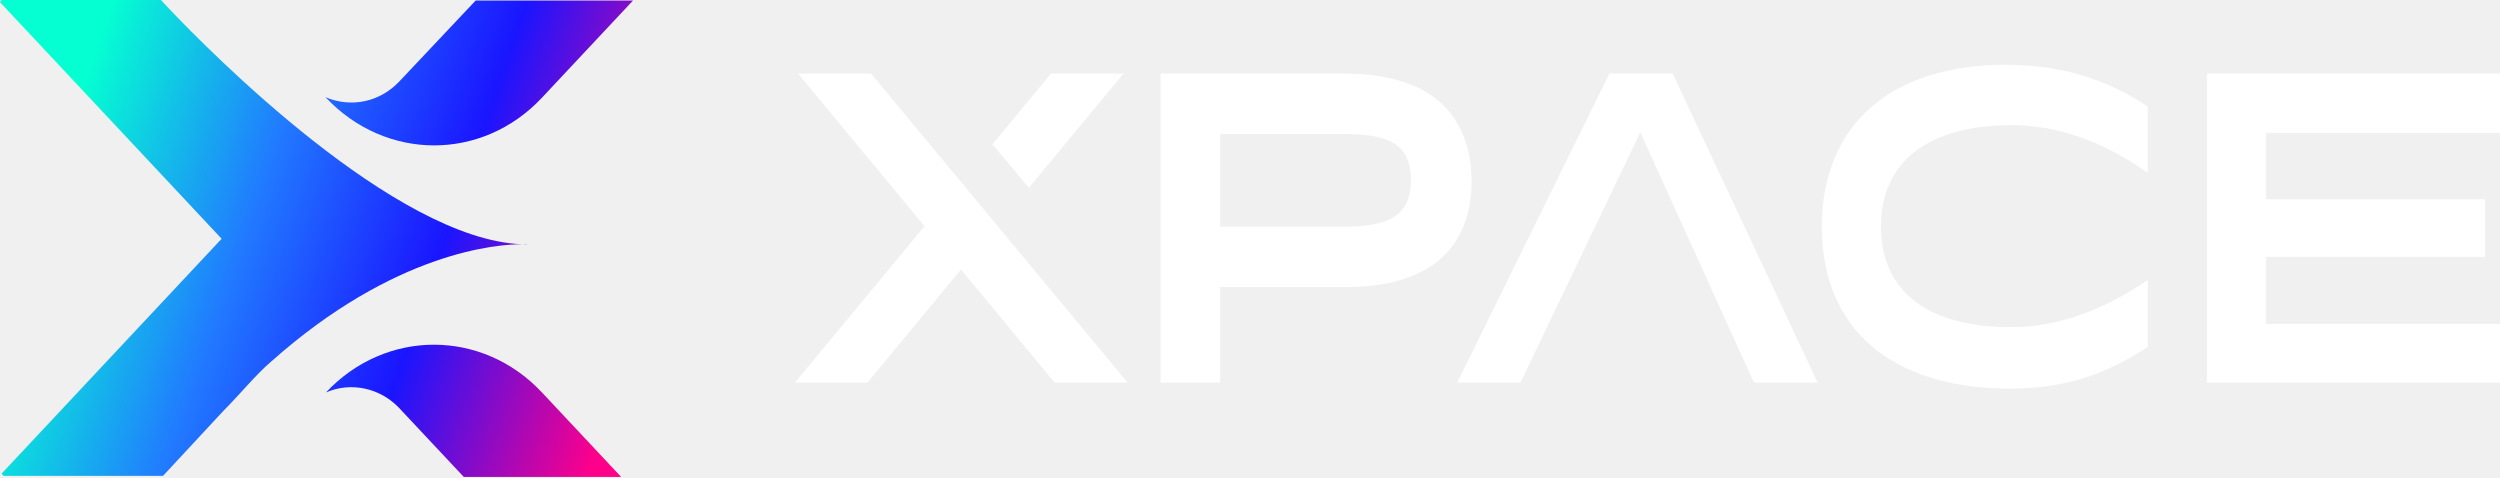
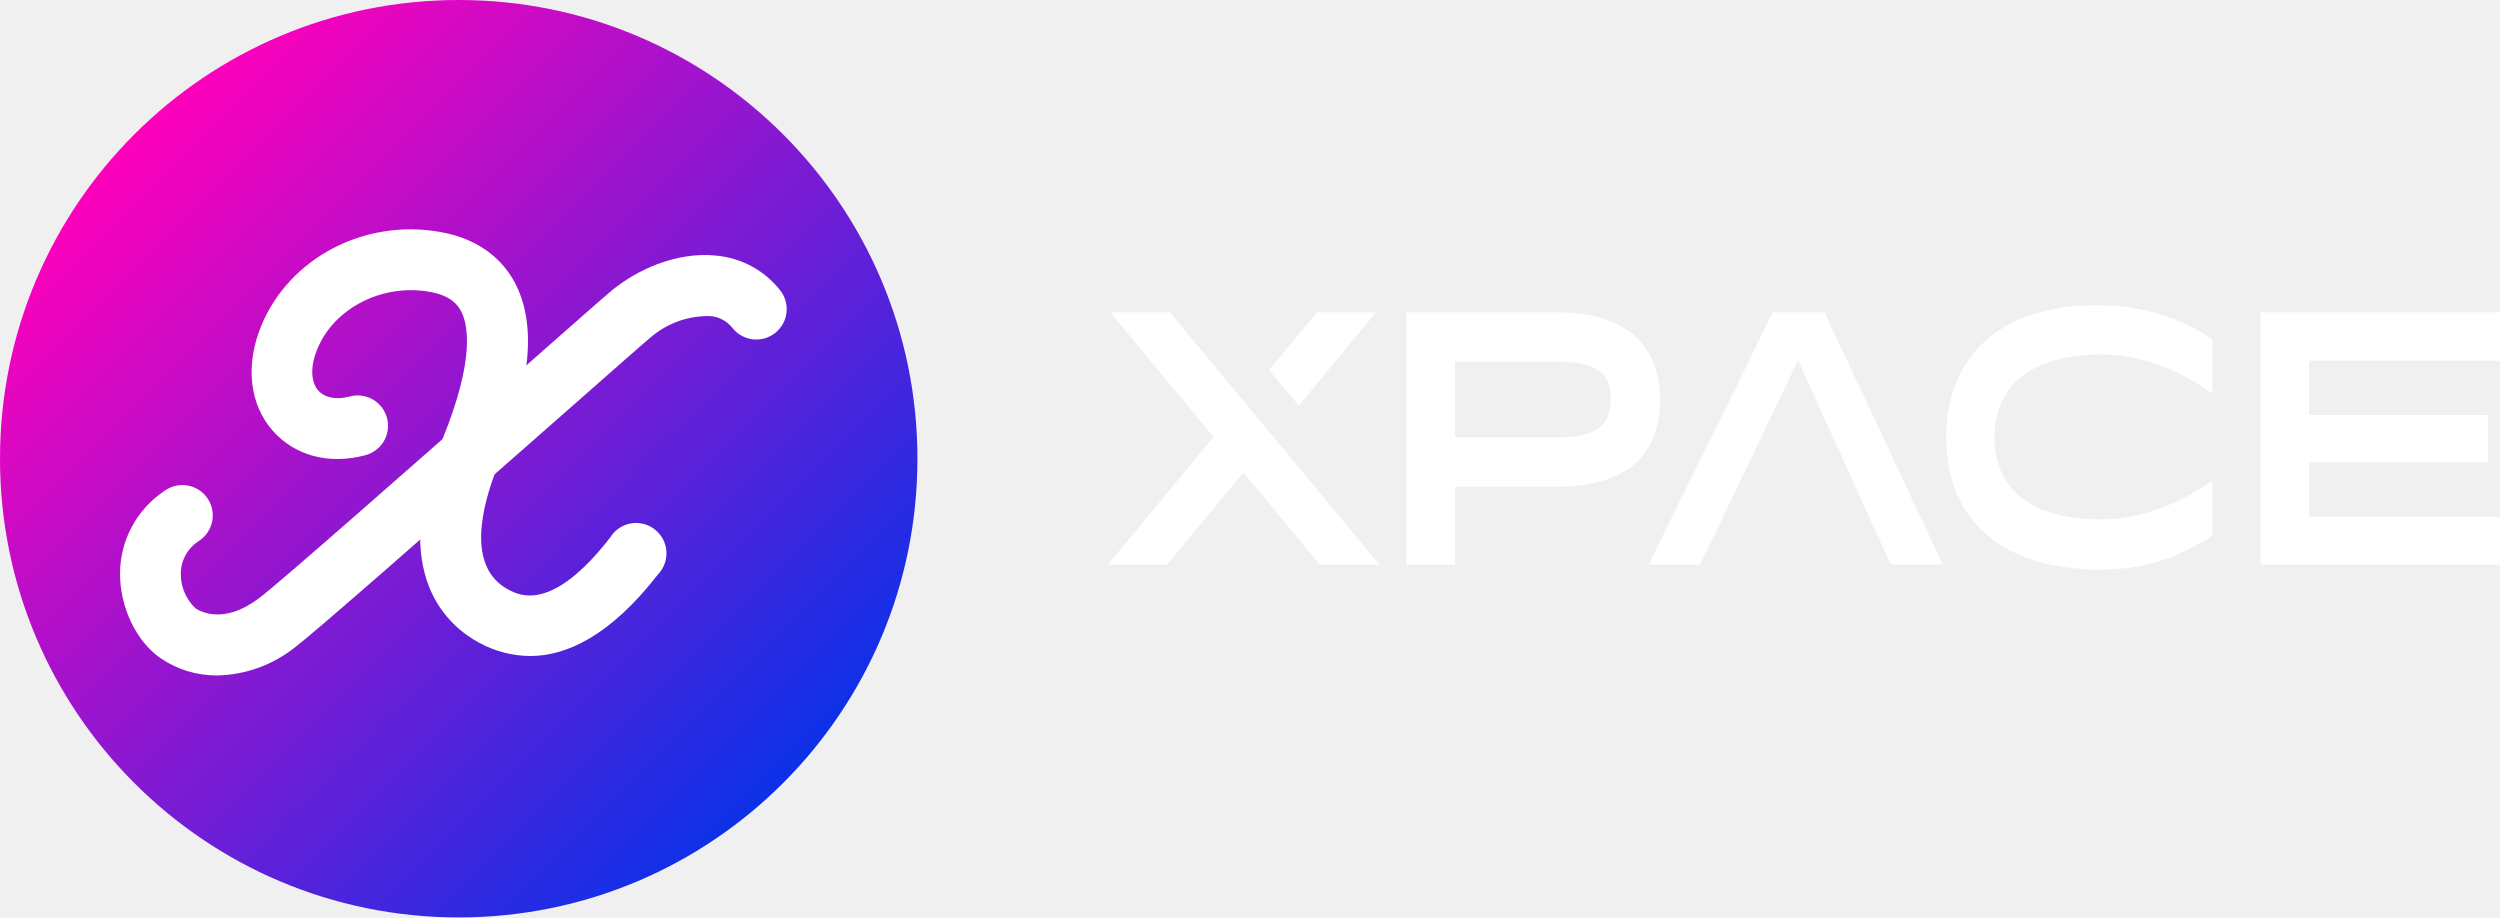
- <svg xmlns="http://www.w3.org/2000/svg" width="89" height="17" viewBox="0 0 89 17" fill="none">
-   <path d="M28.41 2.618L32.913 8.051L28.3 13.62H30.881L34.212 9.594L37.544 13.62H40.143L31.009 2.618H28.41Z" fill="white" />
-   <path d="M39.997 2.618H37.416L35.329 5.139L36.629 6.683L39.997 2.618Z" fill="white" />
-   <path d="M51.218 3.595C50.449 2.951 49.314 2.618 47.85 2.618H41.315V13.62H43.438V10.22H47.923C49.369 10.22 50.486 9.887 51.255 9.243C52.005 8.598 52.39 7.64 52.39 6.429C52.371 5.198 51.987 4.26 51.218 3.595ZM47.795 8.07H43.438V4.768H47.795C49.296 4.768 50.23 5.041 50.23 6.409C50.23 7.777 49.296 8.07 47.795 8.07Z" fill="white" />
-   <path d="M57.295 2.618L51.877 13.62H54.129L58.394 4.709L62.439 13.62H64.709L59.547 2.618H57.295Z" fill="white" />
-   <path d="M66.594 3.83C65.46 4.826 64.856 6.292 64.856 8.07C64.856 9.848 65.46 11.314 66.613 12.31C67.766 13.307 69.468 13.834 71.537 13.834C73.422 13.834 74.887 13.385 76.461 12.349V9.965C74.832 11.079 73.203 11.646 71.61 11.646C70.109 11.646 68.938 11.333 68.15 10.708C67.363 10.083 66.961 9.203 66.961 8.07C66.961 6.937 67.363 6.038 68.15 5.413C68.956 4.787 70.109 4.455 71.61 4.455C73.221 4.455 74.868 5.022 76.461 6.155V3.791C74.923 2.775 73.312 2.306 71.39 2.306C69.395 2.306 67.729 2.833 66.594 3.83Z" fill="white" />
-   <path d="M89 4.729V2.618H78.566V13.62H89V11.529H80.671V9.145H88.469V7.093H80.671V4.729H89Z" fill="white" />
-   <path d="M19.294 3.478L22.534 0.02H16.932L14.223 2.892C13.528 3.634 12.502 3.849 11.587 3.459C13.729 5.745 17.17 5.745 19.294 3.478Z" fill="url(#paint0_linear_104_6941)" />
-   <path d="M11.605 13.971C12.502 13.581 13.546 13.815 14.223 14.538L16.511 16.98H22.113L19.294 13.971C17.17 11.705 13.729 11.705 11.605 13.971Z" fill="url(#paint1_linear_104_6941)" />
-   <path d="M6.022 0.313L5.784 0.059C5.748 0.02 5.73 0 5.73 0H0.055L0 0.078L7.89 8.5L0.055 16.863L0.128 16.941H5.784L5.73 17C5.748 16.98 5.766 16.961 5.784 16.941H5.803L7.963 14.616C8.549 14.03 9.098 13.346 9.647 12.877C14.058 8.949 17.72 8.695 18.58 8.695C14.058 8.52 7.469 1.837 6.022 0.313Z" fill="url(#paint2_linear_104_6941)" />
-   <path d="M18.58 8.695C18.635 8.695 18.708 8.695 18.763 8.695C18.763 8.715 18.708 8.695 18.58 8.695Z" fill="url(#paint3_linear_104_6941)" />
+ <svg xmlns="http://www.w3.org/2000/svg" width="109" height="40" viewBox="0 0 109 40" fill="none">
+   <path d="M48.41 13.618L52.913 19.051L48.3 24.62H50.881L54.212 20.594L57.544 24.62H60.143L51.009 13.618H48.41Z" fill="white" />
+   <path d="M59.997 13.618H57.416L55.329 16.139L56.629 17.683L59.997 13.618Z" fill="white" />
+   <path d="M71.218 14.595C70.449 13.951 69.314 13.618 67.85 13.618H61.315V24.62H63.438V21.22H67.923C69.369 21.22 70.486 20.887 71.255 20.242C72.005 19.598 72.389 18.64 72.389 17.429C72.371 16.198 71.987 15.26 71.218 14.595ZM67.795 19.07H63.438V15.768H67.795C69.296 15.768 70.23 16.041 70.23 17.409C70.23 18.777 69.296 19.07 67.795 19.07Z" fill="white" />
+   <path d="M77.295 13.618L71.877 24.62H74.129L78.394 15.709L82.439 24.62H84.709L79.547 13.618H77.295Z" fill="white" />
+   <path d="M86.594 14.83C85.46 15.826 84.855 17.292 84.855 19.07C84.855 20.848 85.46 22.314 86.613 23.31C87.766 24.307 89.468 24.834 91.537 24.834C93.422 24.834 94.887 24.385 96.461 23.349V20.965C94.832 22.079 93.203 22.646 91.61 22.646C90.109 22.646 88.938 22.333 88.15 21.708C87.363 21.083 86.96 20.203 86.96 19.07C86.96 17.937 87.363 17.038 88.15 16.413C88.956 15.787 90.109 15.455 91.61 15.455C93.221 15.455 94.868 16.022 96.461 17.155V14.791C94.923 13.775 93.312 13.306 91.39 13.306C89.395 13.306 87.729 13.833 86.594 14.83Z" fill="white" />
+   <path d="M109 15.729V13.618H98.566V24.62H109V22.529H100.671V20.145H108.469V18.093H100.671V15.729H109Z" fill="white" />
+   <path d="M20 40C31.046 40 40 31.046 40 20C40 8.954 31.046 0 20 0C8.954 0 0 8.954 0 20C0 31.046 8.954 40 20 40Z" fill="url(#paint0_linear_403_280)" />
+   <path d="M9.475 29.45C8.59 29.457 7.724 29.193 6.994 28.693C5.944 27.965 5.237 26.486 5.234 25.032C5.231 24.315 5.406 23.608 5.743 22.976C6.081 22.343 6.57 21.803 7.167 21.406C7.309 21.302 7.47 21.227 7.642 21.185C7.813 21.144 7.991 21.137 8.165 21.166C8.339 21.194 8.506 21.257 8.656 21.351C8.805 21.444 8.934 21.567 9.036 21.711C9.137 21.855 9.209 22.018 9.246 22.191C9.284 22.363 9.287 22.541 9.254 22.714C9.222 22.888 9.156 23.053 9.059 23.2C8.962 23.348 8.836 23.474 8.69 23.573C8.443 23.725 8.238 23.939 8.097 24.192C7.956 24.446 7.882 24.732 7.883 25.023C7.882 25.301 7.937 25.577 8.046 25.833C8.154 26.089 8.313 26.321 8.513 26.514C8.706 26.65 9.743 27.255 11.291 26.082C12.146 25.452 18.313 20.006 22.396 16.415C24.95 14.167 26.407 12.883 26.688 12.653C27.722 11.802 29.459 10.957 31.238 11.146C31.778 11.196 32.303 11.356 32.78 11.615C33.257 11.874 33.676 12.227 34.012 12.653C34.121 12.79 34.201 12.946 34.249 13.113C34.297 13.28 34.311 13.456 34.291 13.628C34.272 13.801 34.218 13.969 34.134 14.121C34.049 14.273 33.936 14.407 33.8 14.515C33.663 14.623 33.507 14.704 33.34 14.752C33.172 14.8 32.997 14.814 32.824 14.794C32.651 14.775 32.484 14.721 32.332 14.637C32.18 14.552 32.046 14.439 31.938 14.302C31.82 14.152 31.673 14.028 31.504 13.938C31.336 13.848 31.151 13.795 30.96 13.782C30.016 13.759 29.096 14.086 28.378 14.7C28.116 14.914 26.281 16.532 24.153 18.405C18.505 23.374 13.747 27.549 12.896 28.195C11.926 28.981 10.723 29.422 9.475 29.45Z" fill="white" />
+   <path d="M23.112 28.602C22.34 28.596 21.582 28.4 20.905 28.031C19.609 27.34 16.863 25.099 19.287 19.161C20.728 15.627 20.407 14.116 20.088 13.542C19.937 13.268 19.631 12.883 18.732 12.723C16.674 12.357 14.573 13.426 13.839 15.21C13.524 15.97 13.543 16.651 13.88 17.03C14.164 17.345 14.671 17.446 15.242 17.288C15.41 17.242 15.585 17.229 15.757 17.251C15.93 17.273 16.097 17.328 16.248 17.414C16.399 17.5 16.532 17.614 16.639 17.752C16.746 17.889 16.824 18.046 16.871 18.214C16.917 18.381 16.929 18.556 16.908 18.729C16.886 18.902 16.831 19.068 16.745 19.22C16.659 19.371 16.544 19.504 16.407 19.61C16.27 19.717 16.113 19.796 15.945 19.842C14.369 20.274 12.865 19.88 11.897 18.786C10.875 17.635 10.686 15.923 11.389 14.208C12.612 11.244 15.892 9.522 19.202 10.115C21.063 10.446 21.974 11.468 22.415 12.265C23.402 14.059 23.181 16.642 21.756 20.18C20.946 22.169 20.356 24.742 22.166 25.707C22.639 25.956 24.058 26.719 26.602 23.437C26.699 23.278 26.828 23.142 26.981 23.036C27.134 22.931 27.307 22.858 27.49 22.824C27.673 22.79 27.86 22.795 28.041 22.838C28.222 22.881 28.391 22.962 28.539 23.075C28.686 23.188 28.808 23.331 28.897 23.494C28.986 23.657 29.039 23.837 29.054 24.022C29.068 24.207 29.044 24.394 28.981 24.569C28.919 24.744 28.821 24.904 28.693 25.038C26.59 27.747 24.679 28.602 23.112 28.602Z" fill="white" />
  <defs>
-     <linearGradient id="paint0_linear_104_6941" x1="4" y1="3.30271e-06" x2="24.434" y2="7.055" gradientUnits="userSpaceOnUse">
-       <stop stop-color="#05FFD2" />
-       <stop offset="0.333" stop-color="#217AFF" />
-       <stop offset="0.646" stop-color="#1A15FF" />
-       <stop offset="1" stop-color="#FF008A" />
-     </linearGradient>
-     <linearGradient id="paint1_linear_104_6941" x1="4" y1="3.30271e-06" x2="24.434" y2="7.055" gradientUnits="userSpaceOnUse">
-       <stop stop-color="#05FFD2" />
-       <stop offset="0.333" stop-color="#217AFF" />
-       <stop offset="0.646" stop-color="#1A15FF" />
-       <stop offset="1" stop-color="#FF008A" />
-     </linearGradient>
-     <linearGradient id="paint2_linear_104_6941" x1="4" y1="3.30271e-06" x2="24.434" y2="7.055" gradientUnits="userSpaceOnUse">
-       <stop stop-color="#05FFD2" />
-       <stop offset="0.333" stop-color="#217AFF" />
-       <stop offset="0.646" stop-color="#1A15FF" />
-       <stop offset="1" stop-color="#FF008A" />
-     </linearGradient>
-     <linearGradient id="paint3_linear_104_6941" x1="4" y1="3.30271e-06" x2="24.434" y2="7.055" gradientUnits="userSpaceOnUse">
-       <stop stop-color="#05FFD2" />
-       <stop offset="0.333" stop-color="#217AFF" />
-       <stop offset="0.646" stop-color="#1A15FF" />
-       <stop offset="1" stop-color="#FF008A" />
+     <linearGradient id="paint0_linear_403_280" x1="5.858" y1="5.858" x2="34.142" y2="34.142" gradientUnits="userSpaceOnUse">
+       <stop stop-color="#FF00BB" />
+       <stop offset="1" stop-color="#0C31E8" />
    </linearGradient>
  </defs>
</svg>
